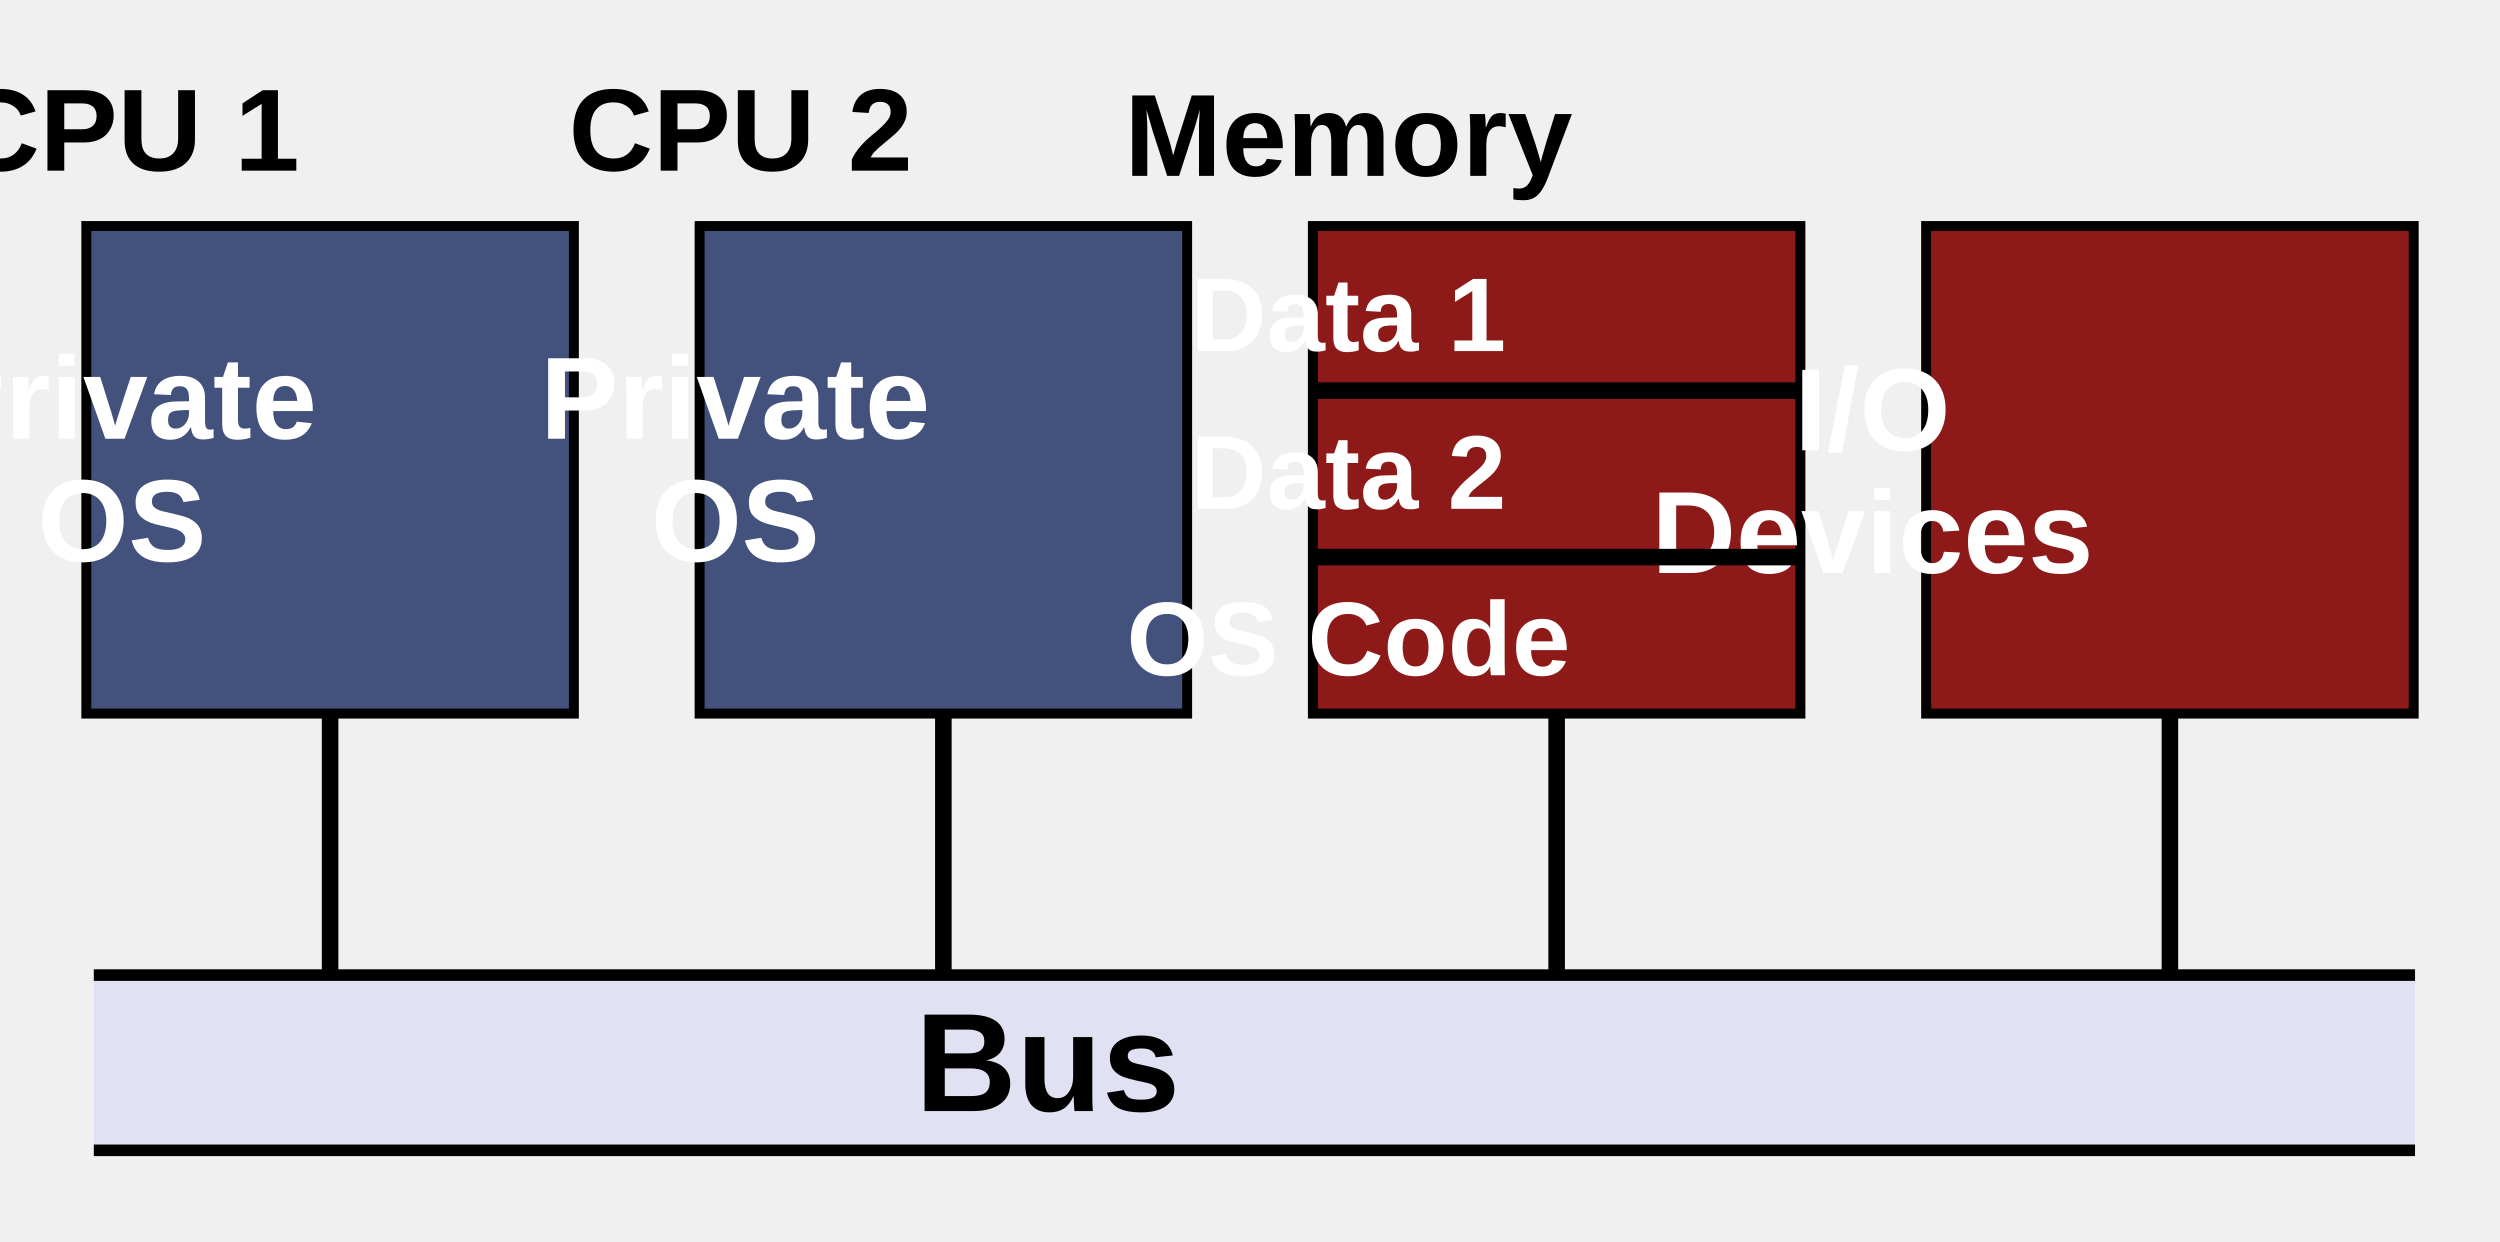
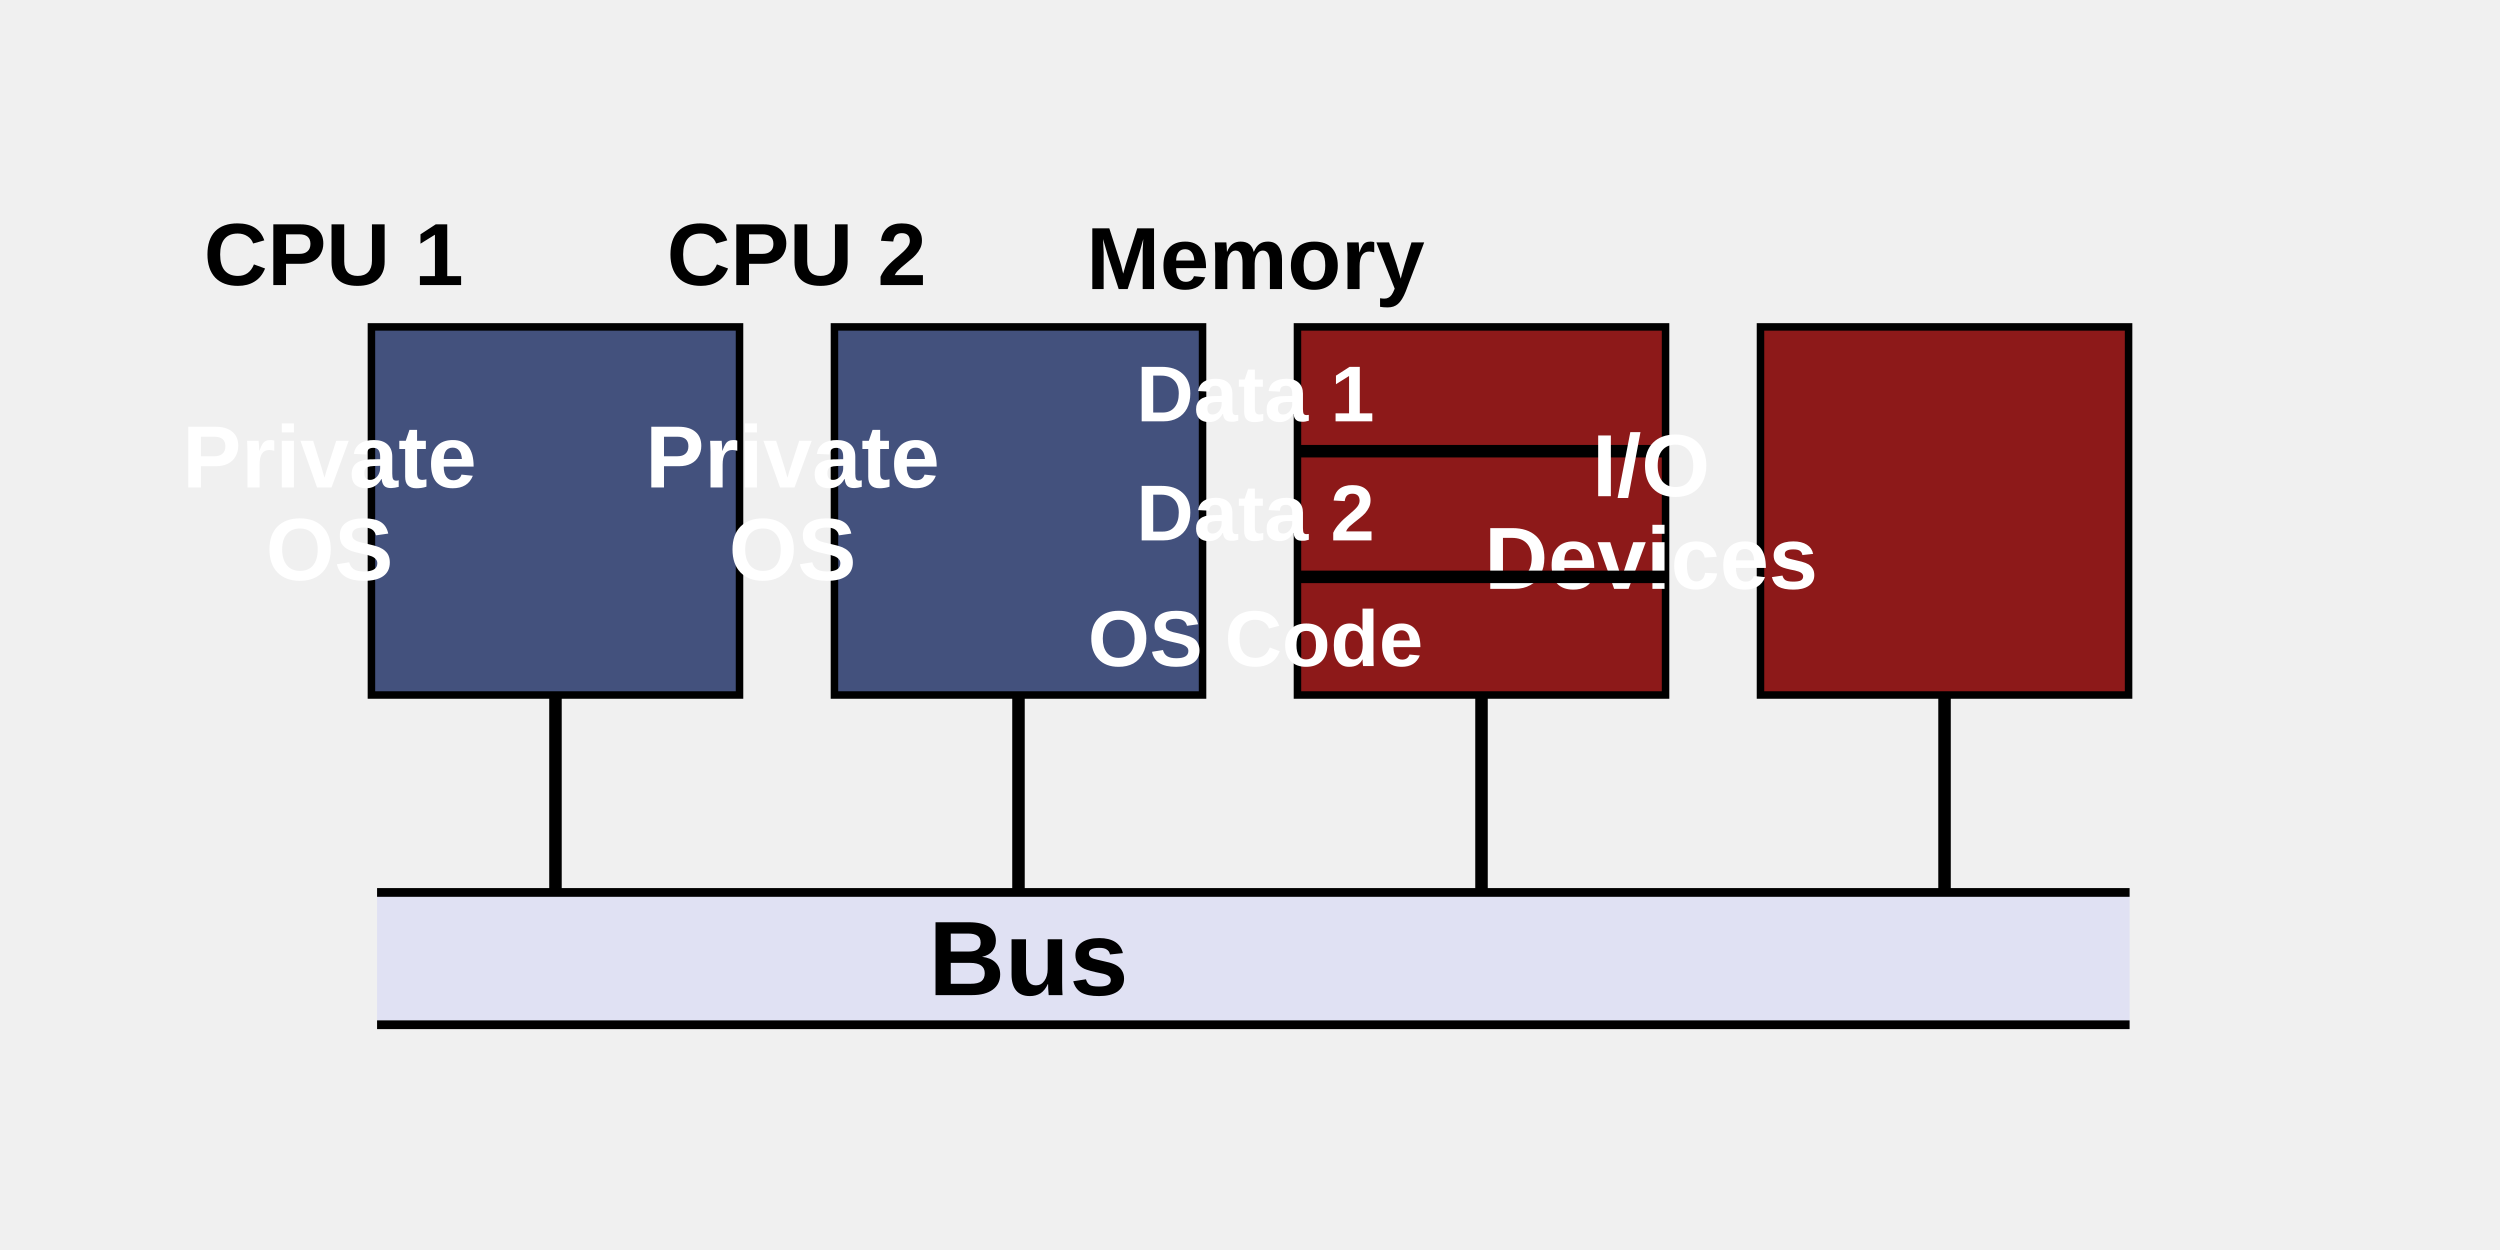
- <svg xmlns="http://www.w3.org/2000/svg" xmlns:ns1="http://www.openswatchbook.org/uri/2009/osb" width="151mm" height="75mm" viewBox="0 0 151 75" version="1.1" id="svg8">
+ <svg xmlns="http://www.w3.org/2000/svg" xmlns:ns1="http://www.openswatchbook.org/uri/2009/osb" width="200mm" height="100mm" viewBox="0 0 200 100" version="1.1" id="svg8">
  <defs id="defs2">
    <linearGradient id="linearGradient9526" ns1:paint="solid">
      <stop style="stop-color:#ffffff;stop-opacity:1;" offset="0" id="stop9524" />
    </linearGradient>
    <linearGradient id="linearGradient4715" ns1:paint="solid">
      <stop style="stop-color:#000000;stop-opacity:1;" offset="0" id="stop4713" />
    </linearGradient>
    <linearGradient id="linearGradient4709" ns1:paint="solid">
      <stop style="stop-color:#000000;stop-opacity:1;" offset="0" id="stop4707" />
    </linearGradient>
    <linearGradient id="linearGradient4703" ns1:paint="solid">
      <stop style="stop-color:#000000;stop-opacity:1;" offset="0" id="stop4701" />
    </linearGradient>
    <linearGradient id="linearGradient4627" ns1:paint="solid">
      <stop style="stop-color:#000000;stop-opacity:1;" offset="0" id="stop4625" />
    </linearGradient>
  </defs>
-   <g id="layer1" transform="translate(0,-222)">
-     <g id="g946" transform="translate(3,-4.5)">
-       <g transform="translate(0.6467115,13.7766)" id="g15829">
-         <rect style="fill:#43517d;fill-opacity:1;fill-rule:nonzero;stroke:#000000;stroke-width:0.6;stroke-miterlimit:4;stroke-dasharray:none;stroke-opacity:1" id="rect4659" width="29.448" height="29.448" x="1.567" y="226.376" />
-         <text xml:space="preserve" style="font-style:normal;font-weight:normal;font-size:10.583px;line-height:1.25;font-family:sans-serif;letter-spacing:0px;word-spacing:0px;fill:#000000;fill-opacity:1;stroke:none;stroke-width:0.265" x="16.429" y="223.031" id="text5383">
-           <tspan x="16.429" y="223.031" style="font-style:normal;font-variant:normal;font-weight:bold;font-stretch:normal;font-size:7.056px;font-family:Arial;-inkscape-font-specification:'Arial, Bold';font-variant-ligatures:normal;font-variant-caps:normal;font-variant-numeric:normal;font-feature-settings:normal;text-align:center;writing-mode:lr-tb;text-anchor:middle;fill:#000000;fill-opacity:1;stroke-width:0.265" id="tspan5385">CPU 1</tspan>
-         </text>
-         <rect y="226.376" x="38.609" height="29.448" width="29.448" id="rect9486" style="fill:#43517d;fill-opacity:1;fill-rule:nonzero;stroke:#000000;stroke-width:0.6;stroke-miterlimit:4;stroke-dasharray:none;stroke-opacity:1" />
-         <text id="text9490" y="223.031" x="53.471" style="font-style:normal;font-weight:normal;font-size:10.583px;line-height:1.25;font-family:sans-serif;letter-spacing:0px;word-spacing:0px;fill:#000000;fill-opacity:1;stroke:none;stroke-width:0.265" xml:space="preserve">
-           <tspan id="tspan9488" style="font-style:normal;font-variant:normal;font-weight:bold;font-stretch:normal;font-size:7.056px;font-family:Arial;-inkscape-font-specification:'Arial, Bold';font-variant-ligatures:normal;font-variant-caps:normal;font-variant-numeric:normal;font-feature-settings:normal;text-align:center;writing-mode:lr-tb;text-anchor:middle;fill:#000000;fill-opacity:1;stroke-width:0.265" y="223.031" x="53.471">CPU 2</tspan>
-         </text>
-         <rect style="fill:#8d1919;fill-opacity:1;fill-rule:nonzero;stroke:#000000;stroke-width:0.6;stroke-miterlimit:4;stroke-dasharray:none;stroke-opacity:1" id="rect9492" width="29.448" height="29.448" x="75.65" y="226.376" />
-         <text xml:space="preserve" style="font-style:normal;font-weight:normal;font-size:10.583px;line-height:1.25;font-family:sans-serif;letter-spacing:0px;word-spacing:0px;fill:#000000;fill-opacity:1;stroke:none;stroke-width:0.265" x="90.183" y="233.93" id="text9496">
-           <tspan x="90.183" y="233.93" style="font-style:normal;font-variant:normal;font-weight:bold;font-stretch:normal;font-size:6.35px;font-family:Arial;-inkscape-font-specification:'Arial, Bold';font-variant-ligatures:normal;font-variant-caps:normal;font-variant-numeric:normal;font-feature-settings:normal;text-align:center;writing-mode:lr-tb;text-anchor:middle;fill:#ffffff;fill-opacity:1;stroke-width:0.265" id="tspan9498">Data 1</tspan>
-         </text>
-         <text id="text9504" y="243.455" x="90.183" style="font-style:normal;font-weight:normal;font-size:10.583px;line-height:1.25;font-family:sans-serif;letter-spacing:0px;word-spacing:0px;fill:#000000;fill-opacity:1;stroke:none;stroke-width:0.265" xml:space="preserve">
-           <tspan id="tspan9502" style="font-style:normal;font-variant:normal;font-weight:bold;font-stretch:normal;font-size:6.35px;font-family:Arial;-inkscape-font-specification:'Arial, Bold';font-variant-ligatures:normal;font-variant-caps:normal;font-variant-numeric:normal;font-feature-settings:normal;text-align:center;writing-mode:lr-tb;text-anchor:middle;fill:#ffffff;fill-opacity:1;stroke-width:0.265" y="243.455" x="90.183">Data 2</tspan>
-         </text>
-         <rect style="fill:#e0e1f3;fill-opacity:1;fill-rule:nonzero;stroke:none;stroke-width:0.952;stroke-linecap:butt;stroke-linejoin:miter;stroke-miterlimit:4;stroke-dasharray:none;stroke-opacity:1;paint-order:stroke fill markers" id="rect9512" width="140.202" height="10.465" x="2.019" y="271.619" />
-         <path style="fill:none;stroke:#000000;stroke-width:1;stroke-linecap:butt;stroke-linejoin:miter;stroke-miterlimit:4;stroke-dasharray:none;stroke-opacity:1" d="m 16.291,256.028 v 15.483" id="path9514" />
-         <path id="path9516" d="m 53.332,256.028 v 15.483" style="fill:none;stroke:#000000;stroke-width:1;stroke-linecap:butt;stroke-linejoin:miter;stroke-miterlimit:4;stroke-dasharray:none;stroke-opacity:1" />
-         <path style="fill:none;stroke:#000000;stroke-width:1;stroke-linecap:butt;stroke-linejoin:miter;stroke-miterlimit:4;stroke-dasharray:none;stroke-opacity:1" d="m 90.374,256.028 v 15.483" id="path9518" />
-         <text xml:space="preserve" style="font-style:normal;font-weight:normal;font-size:10.583px;line-height:1.25;font-family:sans-serif;letter-spacing:0px;word-spacing:0px;fill:#000000;fill-opacity:1;stroke:none;stroke-width:0.265" x="72.017" y="279.833" id="text9522">
-           <tspan x="72.017" y="279.833" style="font-style:normal;font-variant:normal;font-weight:bold;font-stretch:normal;font-size:8.467px;font-family:Arial;-inkscape-font-specification:'Arial, Bold';font-variant-ligatures:normal;font-variant-caps:normal;font-variant-numeric:normal;font-feature-settings:normal;text-align:center;writing-mode:lr-tb;text-anchor:middle;fill:#000000;fill-opacity:1;stroke-width:0.265" id="tspan9520">Bus</tspan>
-         </text>
-         <path style="fill:none;stroke:#000000;stroke-width:0.699;stroke-linecap:butt;stroke-linejoin:miter;stroke-miterlimit:4;stroke-dasharray:none;stroke-opacity:1" d="M 2.019,271.619 H 142.221" id="path9532" />
-         <path id="path9534" d="M 2.019,282.203 H 142.221" style="fill:none;stroke:#000000;stroke-width:0.699;stroke-linecap:butt;stroke-linejoin:miter;stroke-miterlimit:4;stroke-dasharray:none;stroke-opacity:1" />
-         <text id="text15704" y="239.222" x="53.141" style="font-style:normal;font-weight:normal;font-size:10.583px;line-height:1.25;font-family:sans-serif;letter-spacing:0px;word-spacing:0px;fill:#000000;fill-opacity:1;stroke:none;stroke-width:0.265" xml:space="preserve">
-           <tspan id="tspan15702" style="font-style:normal;font-variant:normal;font-weight:bold;font-stretch:normal;font-size:7.056px;font-family:Arial;-inkscape-font-specification:'Arial, Bold';font-variant-ligatures:normal;font-variant-caps:normal;font-variant-numeric:normal;font-feature-settings:normal;text-align:center;writing-mode:lr-tb;text-anchor:middle;fill:#ffffff;fill-opacity:1;stroke-width:0.265" y="239.222" x="53.141">Private</tspan>
-         </text>
-         <text xml:space="preserve" style="font-style:normal;font-weight:normal;font-size:10.583px;line-height:1.25;font-family:sans-serif;letter-spacing:0px;word-spacing:0px;fill:#000000;fill-opacity:1;stroke:none;stroke-width:0.265" x="53.141" y="246.63" id="text15708">
-           <tspan x="53.141" y="246.63" style="font-style:normal;font-variant:normal;font-weight:bold;font-stretch:normal;font-size:7.056px;font-family:Arial;-inkscape-font-specification:'Arial, Bold';font-variant-ligatures:normal;font-variant-caps:normal;font-variant-numeric:normal;font-feature-settings:normal;text-align:center;writing-mode:lr-tb;text-anchor:middle;fill:#ffffff;fill-opacity:1;stroke-width:0.265" id="tspan15706">OS</tspan>
-         </text>
-         <text xml:space="preserve" style="font-style:normal;font-weight:normal;font-size:10.583px;line-height:1.25;font-family:sans-serif;letter-spacing:0px;word-spacing:0px;fill:#000000;fill-opacity:1;stroke:none;stroke-width:0.265" x="16.1" y="239.222" id="text15714">
-           <tspan x="16.1" y="239.222" style="font-style:normal;font-variant:normal;font-weight:bold;font-stretch:normal;font-size:7.056px;font-family:Arial;-inkscape-font-specification:'Arial, Bold';font-variant-ligatures:normal;font-variant-caps:normal;font-variant-numeric:normal;font-feature-settings:normal;text-align:center;writing-mode:lr-tb;text-anchor:middle;fill:#ffffff;fill-opacity:1;stroke-width:0.265" id="tspan15712">Private</tspan>
-         </text>
-         <text id="text15718" y="246.63" x="16.1" style="font-style:normal;font-weight:normal;font-size:10.583px;line-height:1.25;font-family:sans-serif;letter-spacing:0px;word-spacing:0px;fill:#000000;fill-opacity:1;stroke:none;stroke-width:0.265" xml:space="preserve">
-           <tspan id="tspan15716" style="font-style:normal;font-variant:normal;font-weight:bold;font-stretch:normal;font-size:7.056px;font-family:Arial;-inkscape-font-specification:'Arial, Bold';font-variant-ligatures:normal;font-variant-caps:normal;font-variant-numeric:normal;font-feature-settings:normal;text-align:center;writing-mode:lr-tb;text-anchor:middle;fill:#ffffff;fill-opacity:1;stroke-width:0.265" y="246.63" x="16.1">OS</tspan>
-         </text>
-         <path style="fill:none;stroke:#000000;stroke-width:1;stroke-linecap:butt;stroke-linejoin:miter;stroke-miterlimit:4;stroke-dasharray:none;stroke-opacity:1" d="M 105.098,236.319 H 75.489" id="path15730" />
-         <rect y="226.376" x="112.692" height="29.448" width="29.448" id="rect15732" style="fill:#8d1919;fill-opacity:1;fill-rule:nonzero;stroke:#000000;stroke-width:0.6;stroke-miterlimit:4;stroke-dasharray:none;stroke-opacity:1" />
-         <g transform="translate(36.71199,-4.908564)" id="g15742">
-           <g id="g15752" transform="translate(0.1085014,1.759365)">
-             <text id="text15736" y="243.072" x="90.513" style="font-style:normal;font-weight:normal;font-size:10.583px;line-height:1.25;font-family:sans-serif;letter-spacing:0px;word-spacing:0px;fill:#000000;fill-opacity:1;stroke:none;stroke-width:0.265" xml:space="preserve">
-               <tspan id="tspan15734" style="font-style:normal;font-variant:normal;font-weight:bold;font-stretch:normal;font-size:7.056px;font-family:Arial;-inkscape-font-specification:'Arial, Bold';font-variant-ligatures:normal;font-variant-caps:normal;font-variant-numeric:normal;font-feature-settings:normal;text-align:center;writing-mode:lr-tb;text-anchor:middle;fill:#ffffff;fill-opacity:1;stroke-width:0.265" y="243.072" x="90.513">I/O</tspan>
+   <g id="layer1" transform="translate(0,-197)">
+     <g id="g3950" transform="translate(24.5,-12.5)">
+       <g id="g3904">
+         <g id="g946" transform="translate(3,-4.5)">
+           <g transform="translate(0.6467115,13.7766)" id="g15829">
+             <rect style="fill:#43517d;fill-opacity:1;fill-rule:nonzero;stroke:#000000;stroke-width:0.6;stroke-miterlimit:4;stroke-dasharray:none;stroke-opacity:1" id="rect4659" width="29.448" height="29.448" x="1.567" y="226.376" />
+             <text xml:space="preserve" style="font-style:normal;font-weight:normal;font-size:10.583px;line-height:1.25;font-family:sans-serif;letter-spacing:0px;word-spacing:0px;fill:#000000;fill-opacity:1;stroke:none;stroke-width:0.265" x="16.429" y="223.031" id="text5383">
+               <tspan x="16.429" y="223.031" style="font-style:normal;font-variant:normal;font-weight:bold;font-stretch:normal;font-size:7.056px;font-family:Arial;-inkscape-font-specification:'Arial, Bold';font-variant-ligatures:normal;font-variant-caps:normal;font-variant-numeric:normal;font-feature-settings:normal;text-align:center;writing-mode:lr-tb;text-anchor:middle;fill:#000000;fill-opacity:1;stroke-width:0.265" id="tspan5385">CPU 1</tspan>
            </text>
-             <text xml:space="preserve" style="font-style:normal;font-weight:normal;font-size:10.583px;line-height:1.25;font-family:sans-serif;letter-spacing:0px;word-spacing:0px;fill:#000000;fill-opacity:1;stroke:none;stroke-width:0.265" x="90.513" y="250.48" id="text15740">
-               <tspan x="90.513" y="250.48" style="font-style:normal;font-variant:normal;font-weight:bold;font-stretch:normal;font-size:7.056px;font-family:Arial;-inkscape-font-specification:'Arial, Bold';font-variant-ligatures:normal;font-variant-caps:normal;font-variant-numeric:normal;font-feature-settings:normal;text-align:center;writing-mode:lr-tb;text-anchor:middle;fill:#ffffff;fill-opacity:1;stroke-width:0.265" id="tspan15738">Devices</tspan>
+             <rect y="226.376" x="38.609" height="29.448" width="29.448" id="rect9486" style="fill:#43517d;fill-opacity:1;fill-rule:nonzero;stroke:#000000;stroke-width:0.6;stroke-miterlimit:4;stroke-dasharray:none;stroke-opacity:1" />
+             <text id="text9490" y="223.031" x="53.471" style="font-style:normal;font-weight:normal;font-size:10.583px;line-height:1.25;font-family:sans-serif;letter-spacing:0px;word-spacing:0px;fill:#000000;fill-opacity:1;stroke:none;stroke-width:0.265" xml:space="preserve">
+               <tspan id="tspan9488" style="font-style:normal;font-variant:normal;font-weight:bold;font-stretch:normal;font-size:7.056px;font-family:Arial;-inkscape-font-specification:'Arial, Bold';font-variant-ligatures:normal;font-variant-caps:normal;font-variant-numeric:normal;font-feature-settings:normal;text-align:center;writing-mode:lr-tb;text-anchor:middle;fill:#000000;fill-opacity:1;stroke-width:0.265" y="223.031" x="53.471">CPU 2</tspan>
            </text>
+             <rect style="fill:#8d1919;fill-opacity:1;fill-rule:nonzero;stroke:#000000;stroke-width:0.6;stroke-miterlimit:4;stroke-dasharray:none;stroke-opacity:1" id="rect9492" width="29.448" height="29.448" x="75.65" y="226.376" />
+             <text xml:space="preserve" style="font-style:normal;font-weight:normal;font-size:10.583px;line-height:1.25;font-family:sans-serif;letter-spacing:0px;word-spacing:0px;fill:#000000;fill-opacity:1;stroke:none;stroke-width:0.265" x="90.183" y="233.93" id="text9496">
+               <tspan x="90.183" y="233.93" style="font-style:normal;font-variant:normal;font-weight:bold;font-stretch:normal;font-size:6.35px;font-family:Arial;-inkscape-font-specification:'Arial, Bold';font-variant-ligatures:normal;font-variant-caps:normal;font-variant-numeric:normal;font-feature-settings:normal;text-align:center;writing-mode:lr-tb;text-anchor:middle;fill:#ffffff;fill-opacity:1;stroke-width:0.265" id="tspan9498">Data 1</tspan>
+             </text>
+             <text id="text9504" y="243.455" x="90.183" style="font-style:normal;font-weight:normal;font-size:10.583px;line-height:1.25;font-family:sans-serif;letter-spacing:0px;word-spacing:0px;fill:#000000;fill-opacity:1;stroke:none;stroke-width:0.265" xml:space="preserve">
+               <tspan id="tspan9502" style="font-style:normal;font-variant:normal;font-weight:bold;font-stretch:normal;font-size:6.35px;font-family:Arial;-inkscape-font-specification:'Arial, Bold';font-variant-ligatures:normal;font-variant-caps:normal;font-variant-numeric:normal;font-feature-settings:normal;text-align:center;writing-mode:lr-tb;text-anchor:middle;fill:#ffffff;fill-opacity:1;stroke-width:0.265" y="243.455" x="90.183">Data 2</tspan>
+             </text>
+             <rect style="fill:#e0e1f3;fill-opacity:1;fill-rule:nonzero;stroke:none;stroke-width:0.952;stroke-linecap:butt;stroke-linejoin:miter;stroke-miterlimit:4;stroke-dasharray:none;stroke-opacity:1;paint-order:stroke fill markers" id="rect9512" width="140.202" height="10.465" x="2.019" y="271.619" />
+             <path style="fill:none;stroke:#000000;stroke-width:1;stroke-linecap:butt;stroke-linejoin:miter;stroke-miterlimit:4;stroke-dasharray:none;stroke-opacity:1" d="m 16.291,256.028 v 15.483" id="path9514" />
+             <path id="path9516" d="m 53.332,256.028 v 15.483" style="fill:none;stroke:#000000;stroke-width:1;stroke-linecap:butt;stroke-linejoin:miter;stroke-miterlimit:4;stroke-dasharray:none;stroke-opacity:1" />
+             <path style="fill:none;stroke:#000000;stroke-width:1;stroke-linecap:butt;stroke-linejoin:miter;stroke-miterlimit:4;stroke-dasharray:none;stroke-opacity:1" d="m 90.374,256.028 v 15.483" id="path9518" />
+             <text xml:space="preserve" style="font-style:normal;font-weight:normal;font-size:10.583px;line-height:1.25;font-family:sans-serif;letter-spacing:0px;word-spacing:0px;fill:#000000;fill-opacity:1;stroke:none;stroke-width:0.265" x="72.017" y="279.833" id="text9522">
+               <tspan x="72.017" y="279.833" style="font-style:normal;font-variant:normal;font-weight:bold;font-stretch:normal;font-size:8.467px;font-family:Arial;-inkscape-font-specification:'Arial, Bold';font-variant-ligatures:normal;font-variant-caps:normal;font-variant-numeric:normal;font-feature-settings:normal;text-align:center;writing-mode:lr-tb;text-anchor:middle;fill:#000000;fill-opacity:1;stroke-width:0.265" id="tspan9520">Bus</tspan>
+             </text>
+             <path style="fill:none;stroke:#000000;stroke-width:0.699;stroke-linecap:butt;stroke-linejoin:miter;stroke-miterlimit:4;stroke-dasharray:none;stroke-opacity:1" d="M 2.019,271.619 H 142.221" id="path9532" />
+             <path id="path9534" d="M 2.019,282.203 H 142.221" style="fill:none;stroke:#000000;stroke-width:0.699;stroke-linecap:butt;stroke-linejoin:miter;stroke-miterlimit:4;stroke-dasharray:none;stroke-opacity:1" />
+             <text id="text15704" y="239.222" x="53.141" style="font-style:normal;font-weight:normal;font-size:10.583px;line-height:1.25;font-family:sans-serif;letter-spacing:0px;word-spacing:0px;fill:#000000;fill-opacity:1;stroke:none;stroke-width:0.265" xml:space="preserve">
+               <tspan id="tspan15702" style="font-style:normal;font-variant:normal;font-weight:bold;font-stretch:normal;font-size:7.056px;font-family:Arial;-inkscape-font-specification:'Arial, Bold';font-variant-ligatures:normal;font-variant-caps:normal;font-variant-numeric:normal;font-feature-settings:normal;text-align:center;writing-mode:lr-tb;text-anchor:middle;fill:#ffffff;fill-opacity:1;stroke-width:0.265" y="239.222" x="53.141">Private</tspan>
+             </text>
+             <text xml:space="preserve" style="font-style:normal;font-weight:normal;font-size:10.583px;line-height:1.25;font-family:sans-serif;letter-spacing:0px;word-spacing:0px;fill:#000000;fill-opacity:1;stroke:none;stroke-width:0.265" x="53.141" y="246.63" id="text15708">
+               <tspan x="53.141" y="246.63" style="font-style:normal;font-variant:normal;font-weight:bold;font-stretch:normal;font-size:7.056px;font-family:Arial;-inkscape-font-specification:'Arial, Bold';font-variant-ligatures:normal;font-variant-caps:normal;font-variant-numeric:normal;font-feature-settings:normal;text-align:center;writing-mode:lr-tb;text-anchor:middle;fill:#ffffff;fill-opacity:1;stroke-width:0.265" id="tspan15706">OS</tspan>
+             </text>
+             <text xml:space="preserve" style="font-style:normal;font-weight:normal;font-size:10.583px;line-height:1.25;font-family:sans-serif;letter-spacing:0px;word-spacing:0px;fill:#000000;fill-opacity:1;stroke:none;stroke-width:0.265" x="16.1" y="239.222" id="text15714">
+               <tspan x="16.1" y="239.222" style="font-style:normal;font-variant:normal;font-weight:bold;font-stretch:normal;font-size:7.056px;font-family:Arial;-inkscape-font-specification:'Arial, Bold';font-variant-ligatures:normal;font-variant-caps:normal;font-variant-numeric:normal;font-feature-settings:normal;text-align:center;writing-mode:lr-tb;text-anchor:middle;fill:#ffffff;fill-opacity:1;stroke-width:0.265" id="tspan15712">Private</tspan>
+             </text>
+             <text id="text15718" y="246.63" x="16.1" style="font-style:normal;font-weight:normal;font-size:10.583px;line-height:1.25;font-family:sans-serif;letter-spacing:0px;word-spacing:0px;fill:#000000;fill-opacity:1;stroke:none;stroke-width:0.265" xml:space="preserve">
+               <tspan id="tspan15716" style="font-style:normal;font-variant:normal;font-weight:bold;font-stretch:normal;font-size:7.056px;font-family:Arial;-inkscape-font-specification:'Arial, Bold';font-variant-ligatures:normal;font-variant-caps:normal;font-variant-numeric:normal;font-feature-settings:normal;text-align:center;writing-mode:lr-tb;text-anchor:middle;fill:#ffffff;fill-opacity:1;stroke-width:0.265" y="246.63" x="16.1">OS</tspan>
+             </text>
+             <path style="fill:none;stroke:#000000;stroke-width:1;stroke-linecap:butt;stroke-linejoin:miter;stroke-miterlimit:4;stroke-dasharray:none;stroke-opacity:1" d="M 105.098,236.319 H 75.489" id="path15730" />
+             <rect y="226.376" x="112.692" height="29.448" width="29.448" id="rect15732" style="fill:#8d1919;fill-opacity:1;fill-rule:nonzero;stroke:#000000;stroke-width:0.6;stroke-miterlimit:4;stroke-dasharray:none;stroke-opacity:1" />
+             <g transform="translate(36.71199,-4.908564)" id="g15742">
+               <g id="g15752" transform="translate(0.1085014,1.759365)">
+                 <text id="text15736" y="243.072" x="90.513" style="font-style:normal;font-weight:normal;font-size:10.583px;line-height:1.25;font-family:sans-serif;letter-spacing:0px;word-spacing:0px;fill:#000000;fill-opacity:1;stroke:none;stroke-width:0.265" xml:space="preserve">
+                   <tspan id="tspan15734" style="font-style:normal;font-variant:normal;font-weight:bold;font-stretch:normal;font-size:7.056px;font-family:Arial;-inkscape-font-specification:'Arial, Bold';font-variant-ligatures:normal;font-variant-caps:normal;font-variant-numeric:normal;font-feature-settings:normal;text-align:center;writing-mode:lr-tb;text-anchor:middle;fill:#ffffff;fill-opacity:1;stroke-width:0.265" y="243.072" x="90.513">I/O</tspan>
+                 </text>
+                 <text xml:space="preserve" style="font-style:normal;font-weight:normal;font-size:10.583px;line-height:1.25;font-family:sans-serif;letter-spacing:0px;word-spacing:0px;fill:#000000;fill-opacity:1;stroke:none;stroke-width:0.265" x="90.513" y="250.48" id="text15740">
+                   <tspan x="90.513" y="250.48" style="font-style:normal;font-variant:normal;font-weight:bold;font-stretch:normal;font-size:7.056px;font-family:Arial;-inkscape-font-specification:'Arial, Bold';font-variant-ligatures:normal;font-variant-caps:normal;font-variant-numeric:normal;font-feature-settings:normal;text-align:center;writing-mode:lr-tb;text-anchor:middle;fill:#ffffff;fill-opacity:1;stroke-width:0.265" id="tspan15738">Devices</tspan>
+                 </text>
+               </g>
+             </g>
+             <path id="path15744" d="m 127.416,256.028 v 15.483" style="fill:none;stroke:#000000;stroke-width:1;stroke-linecap:butt;stroke-linejoin:miter;stroke-miterlimit:4;stroke-dasharray:none;stroke-opacity:1" />
+             <text id="text15760" y="223.347" x="90.183" style="font-style:normal;font-weight:normal;font-size:10.583px;line-height:1.25;font-family:sans-serif;letter-spacing:0px;word-spacing:0px;fill:#000000;fill-opacity:1;stroke:none;stroke-width:0.265" xml:space="preserve">
+               <tspan id="tspan15758" style="font-style:normal;font-variant:normal;font-weight:bold;font-stretch:normal;font-size:7.056px;font-family:Arial;-inkscape-font-specification:'Arial, Bold';font-variant-ligatures:normal;font-variant-caps:normal;font-variant-numeric:normal;font-feature-settings:normal;text-align:center;writing-mode:lr-tb;text-anchor:middle;fill:#000000;fill-opacity:1;stroke-width:0.265" y="223.347" x="90.183">Memory</tspan>
+             </text>
+             <text xml:space="preserve" style="font-style:normal;font-weight:normal;font-size:10.583px;line-height:1.25;font-family:sans-serif;letter-spacing:0px;word-spacing:0px;fill:#000000;fill-opacity:1;stroke:none;stroke-width:0.265" x="90.183" y="253.509" id="text15784">
+               <tspan x="90.183" y="253.509" style="font-style:normal;font-variant:normal;font-weight:bold;font-stretch:normal;font-size:6.35px;font-family:Arial;-inkscape-font-specification:'Arial, Bold';font-variant-ligatures:normal;font-variant-caps:normal;font-variant-numeric:normal;font-feature-settings:normal;text-align:center;writing-mode:lr-tb;text-anchor:middle;fill:#ffffff;fill-opacity:1;stroke-width:0.265" id="tspan15782">OS Code</tspan>
+             </text>
+             <path id="path15786" d="M 105.098,246.373 H 75.489" style="fill:none;stroke:#000000;stroke-width:1;stroke-linecap:butt;stroke-linejoin:miter;stroke-miterlimit:4;stroke-dasharray:none;stroke-opacity:1" />
          </g>
        </g>
-         <path id="path15744" d="m 127.416,256.028 v 15.483" style="fill:none;stroke:#000000;stroke-width:1;stroke-linecap:butt;stroke-linejoin:miter;stroke-miterlimit:4;stroke-dasharray:none;stroke-opacity:1" />
-         <text id="text15760" y="223.347" x="90.183" style="font-style:normal;font-weight:normal;font-size:10.583px;line-height:1.25;font-family:sans-serif;letter-spacing:0px;word-spacing:0px;fill:#000000;fill-opacity:1;stroke:none;stroke-width:0.265" xml:space="preserve">
-           <tspan id="tspan15758" style="font-style:normal;font-variant:normal;font-weight:bold;font-stretch:normal;font-size:7.056px;font-family:Arial;-inkscape-font-specification:'Arial, Bold';font-variant-ligatures:normal;font-variant-caps:normal;font-variant-numeric:normal;font-feature-settings:normal;text-align:center;writing-mode:lr-tb;text-anchor:middle;fill:#000000;fill-opacity:1;stroke-width:0.265" y="223.347" x="90.183">Memory</tspan>
-         </text>
-         <text xml:space="preserve" style="font-style:normal;font-weight:normal;font-size:10.583px;line-height:1.25;font-family:sans-serif;letter-spacing:0px;word-spacing:0px;fill:#000000;fill-opacity:1;stroke:none;stroke-width:0.265" x="90.183" y="253.509" id="text15784">
-           <tspan x="90.183" y="253.509" style="font-style:normal;font-variant:normal;font-weight:bold;font-stretch:normal;font-size:6.35px;font-family:Arial;-inkscape-font-specification:'Arial, Bold';font-variant-ligatures:normal;font-variant-caps:normal;font-variant-numeric:normal;font-feature-settings:normal;text-align:center;writing-mode:lr-tb;text-anchor:middle;fill:#ffffff;fill-opacity:1;stroke-width:0.265" id="tspan15782">OS Code</tspan>
-         </text>
-         <path id="path15786" d="M 105.098,246.373 H 75.489" style="fill:none;stroke:#000000;stroke-width:1;stroke-linecap:butt;stroke-linejoin:miter;stroke-miterlimit:4;stroke-dasharray:none;stroke-opacity:1" />
      </g>
    </g>
  </g>
</svg>
